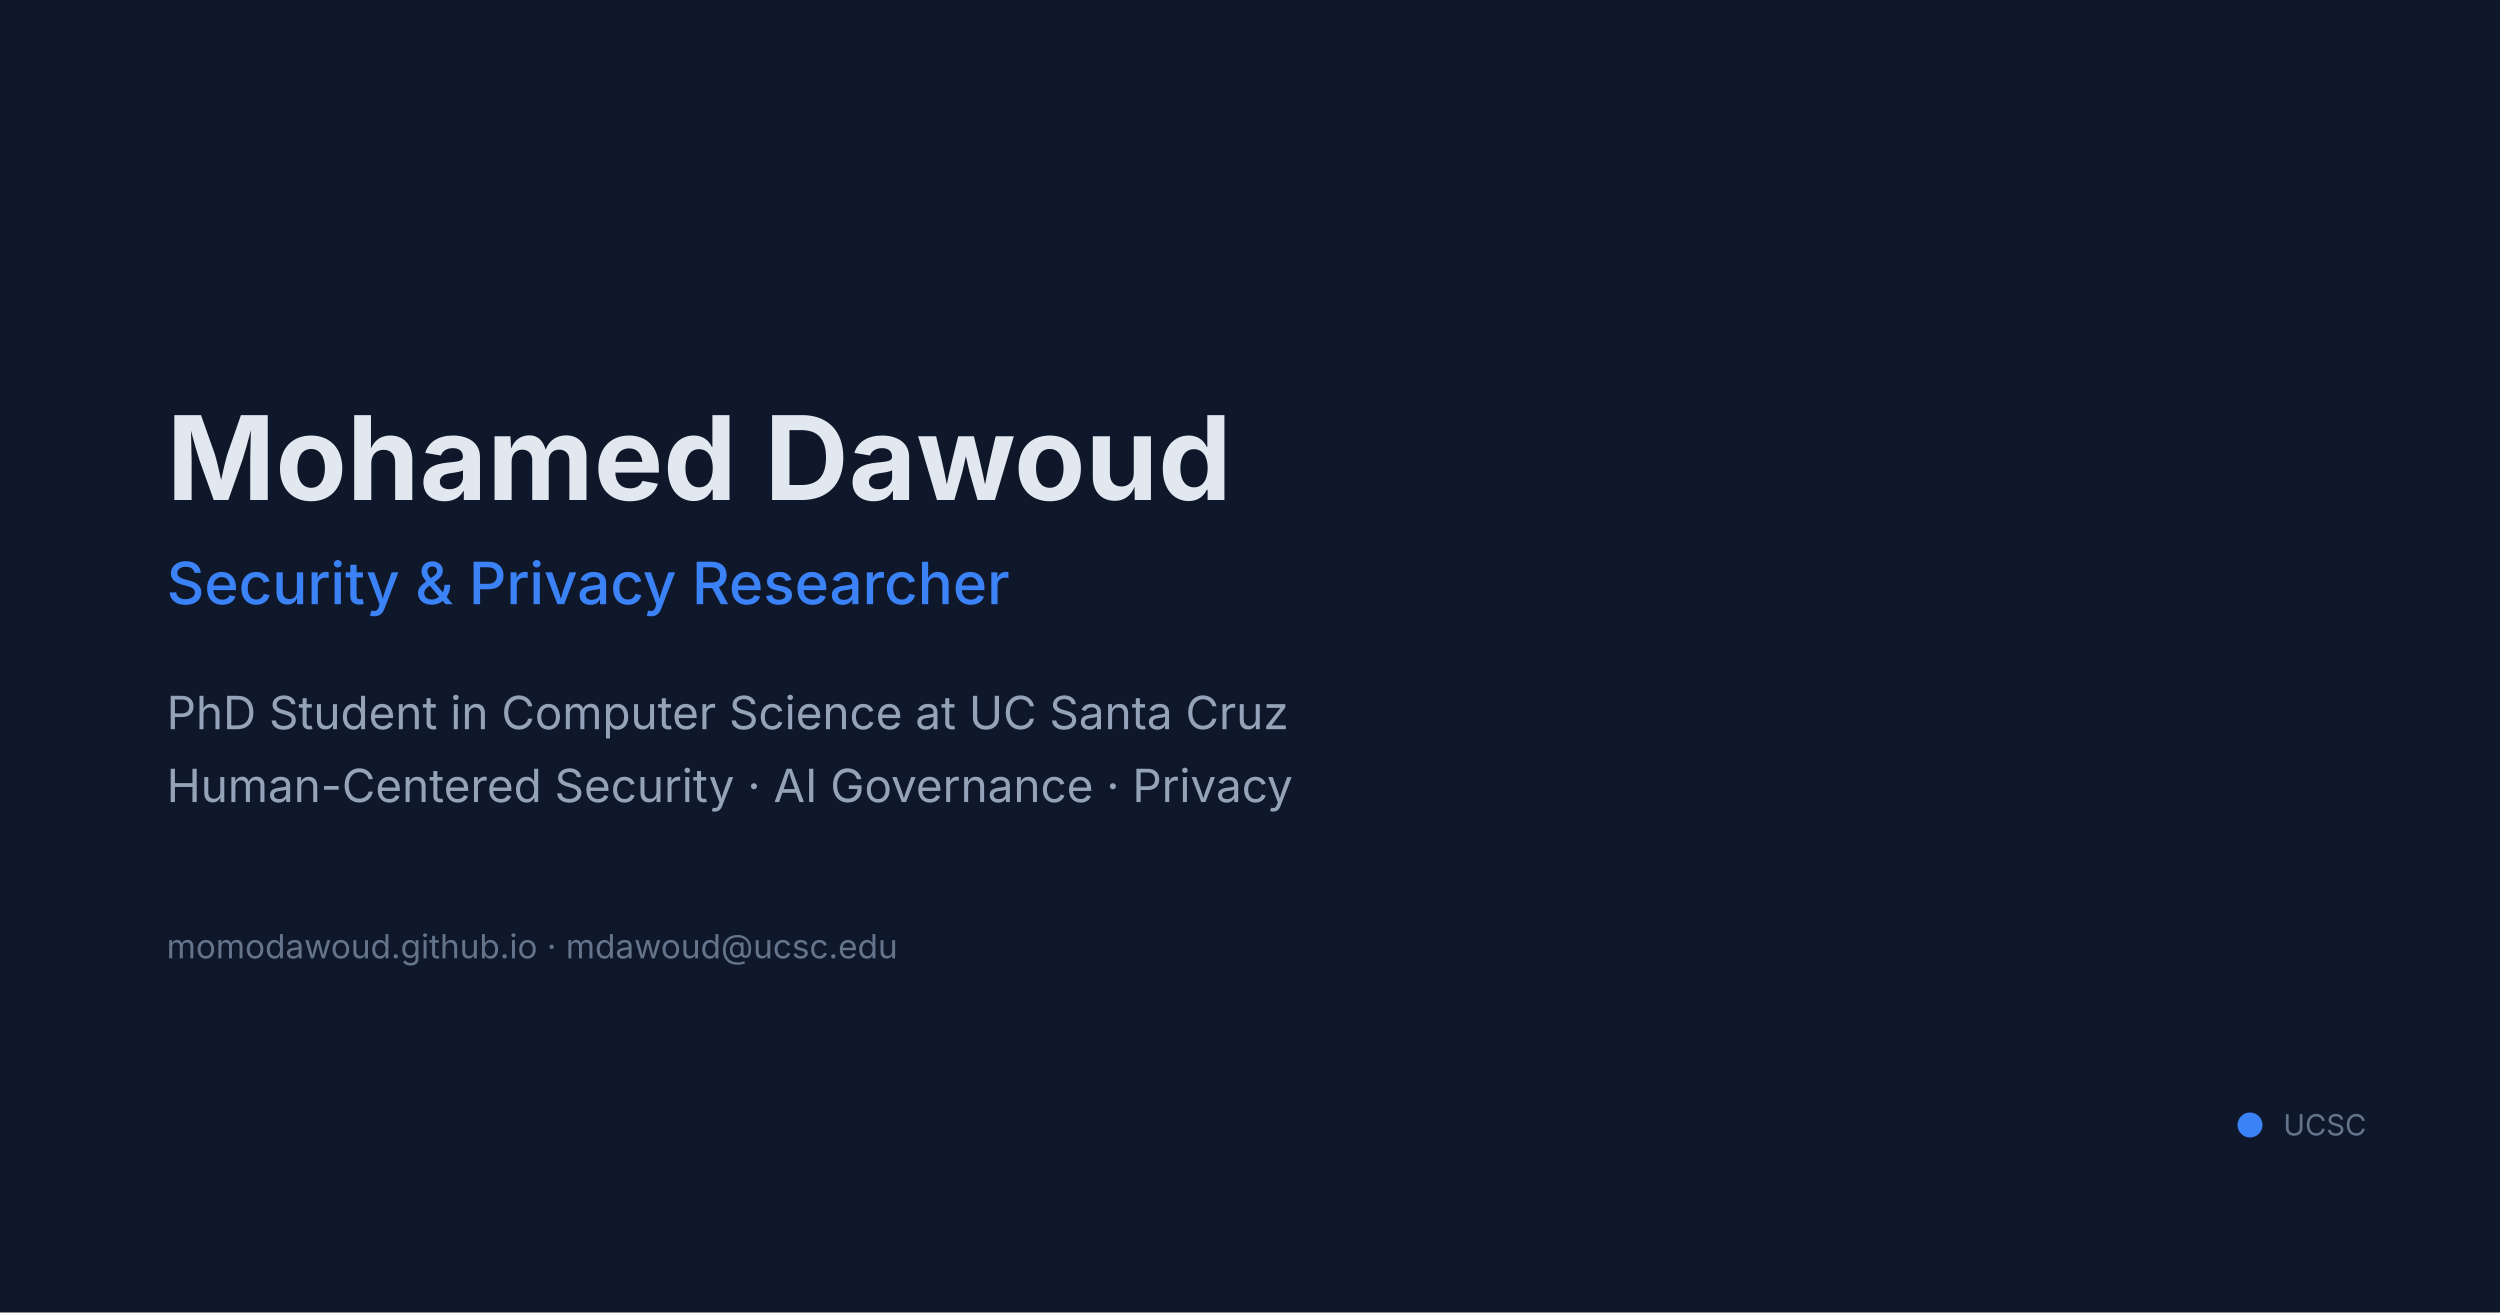
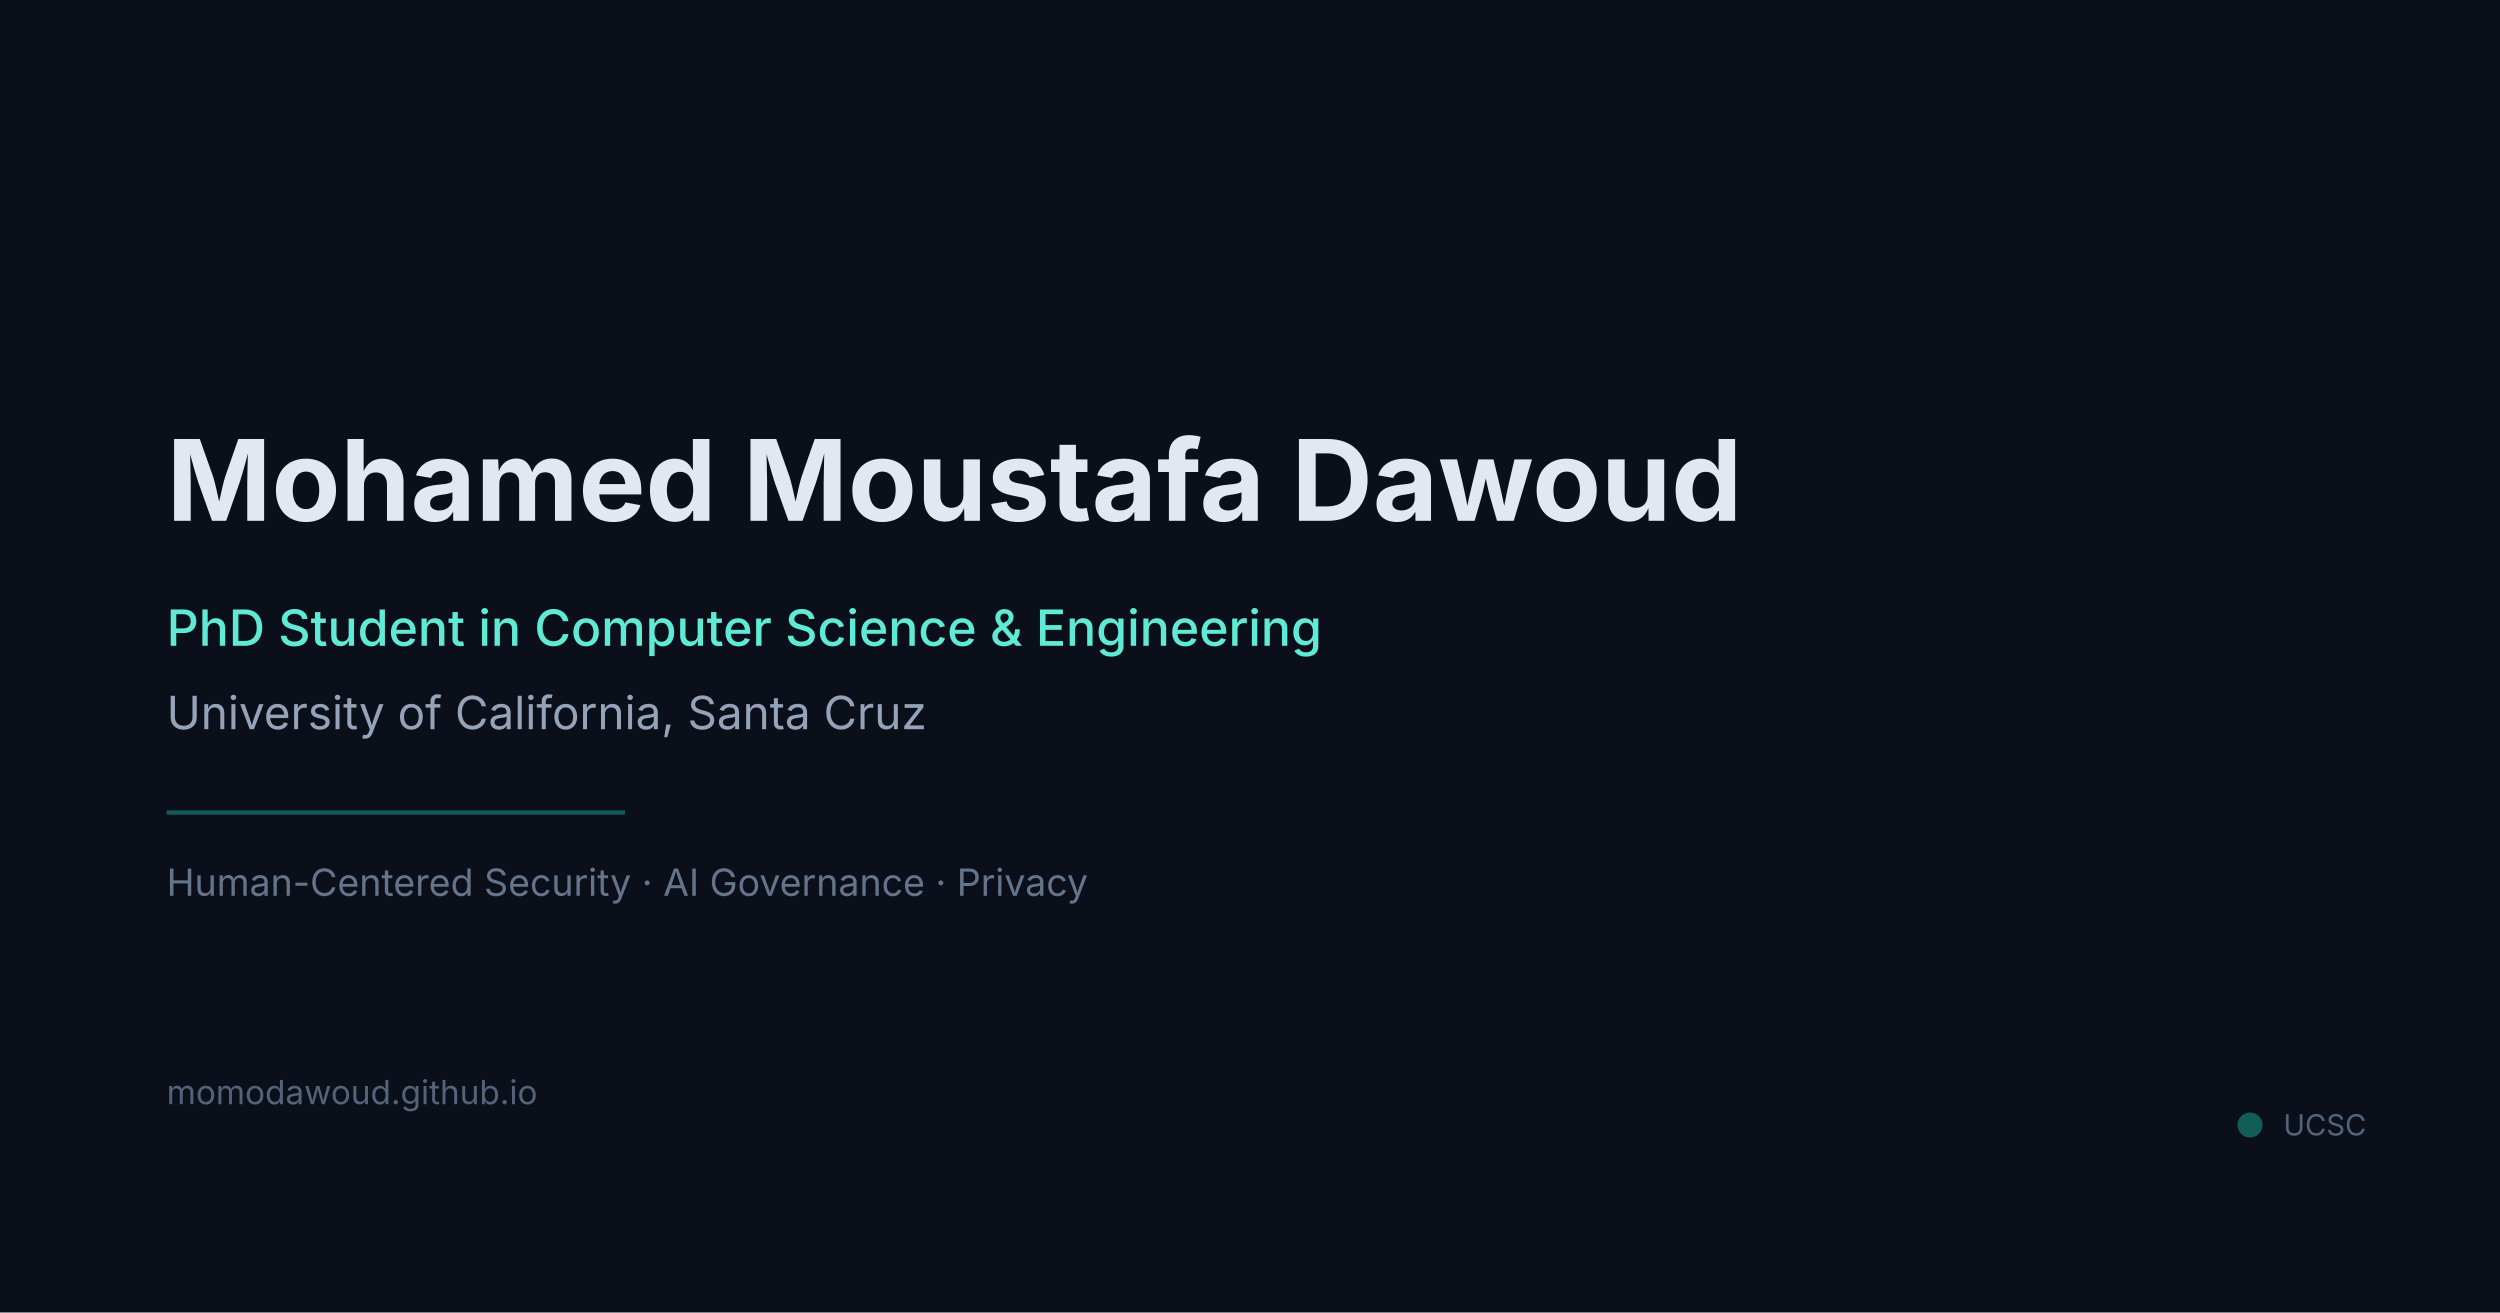
<svg xmlns="http://www.w3.org/2000/svg" width="1200" height="630">
-   <rect width="1200" height="630" fill="#0f172a" />
-   <text x="80" y="240" fill="#e2e8f0" font-size="56" font-weight="700" font-family="system-ui, -apple-system, sans-serif">Mohamed Dawoud</text>
-   <text x="80" y="290" fill="#3b82f6" font-size="28" font-weight="500" font-family="system-ui, -apple-system, sans-serif">Security &amp; Privacy Researcher</text>
-   <text x="80" y="350" fill="#94a3b8" font-size="22" font-family="system-ui, -apple-system, sans-serif">PhD Student in Computer Science at UC Santa Cruz</text>
-   <text x="80" y="385" fill="#94a3b8" font-size="22" font-family="system-ui, -apple-system, sans-serif">Human-Centered Security · AI Governance · Privacy</text>
-   <text x="80" y="460" fill="#64748b" font-size="16" font-family="system-ui, -apple-system, sans-serif">momodawoud.github.io · mdawoud@ucsc.edu</text>
-   <circle cx="1080" cy="540" r="6" fill="#3b82f6" />
-   <text x="1096" y="545" fill="#64748b" font-size="14" font-family="system-ui, -apple-system, sans-serif">UCSC</text>
+   <rect width="1200" height="630" fill="#0B0F1A" />
+   <text x="80" y="250" fill="#E2E8F0" font-size="54" font-weight="700" font-family="system-ui, -apple-system, sans-serif">Mohamed Moustafa Dawoud</text>
+   <text x="80" y="310" fill="#5EEAD4" font-size="24" font-weight="500" font-family="system-ui, -apple-system, sans-serif">PhD Student in Computer Science &amp; Engineering</text>
+   <text x="80" y="350" fill="#94A3B8" font-size="22" font-family="system-ui, -apple-system, sans-serif">University of California, Santa Cruz</text>
+   <line x1="80" y1="390" x2="300" y2="390" stroke="#115E59" stroke-width="2" />
+   <text x="80" y="430" fill="#64748B" font-size="18" font-family="system-ui, -apple-system, sans-serif">Human-Centered Security · AI Governance · Privacy</text>
+   <text x="80" y="530" fill="#52637A" font-size="16" font-family="system-ui, -apple-system, sans-serif">momodawoud.github.io</text>
+   <circle cx="1080" cy="540" r="6" fill="#115E59" />
+   <text x="1096" y="545" fill="#52637A" font-size="14" font-family="system-ui, -apple-system, sans-serif">UCSC</text>
</svg>
